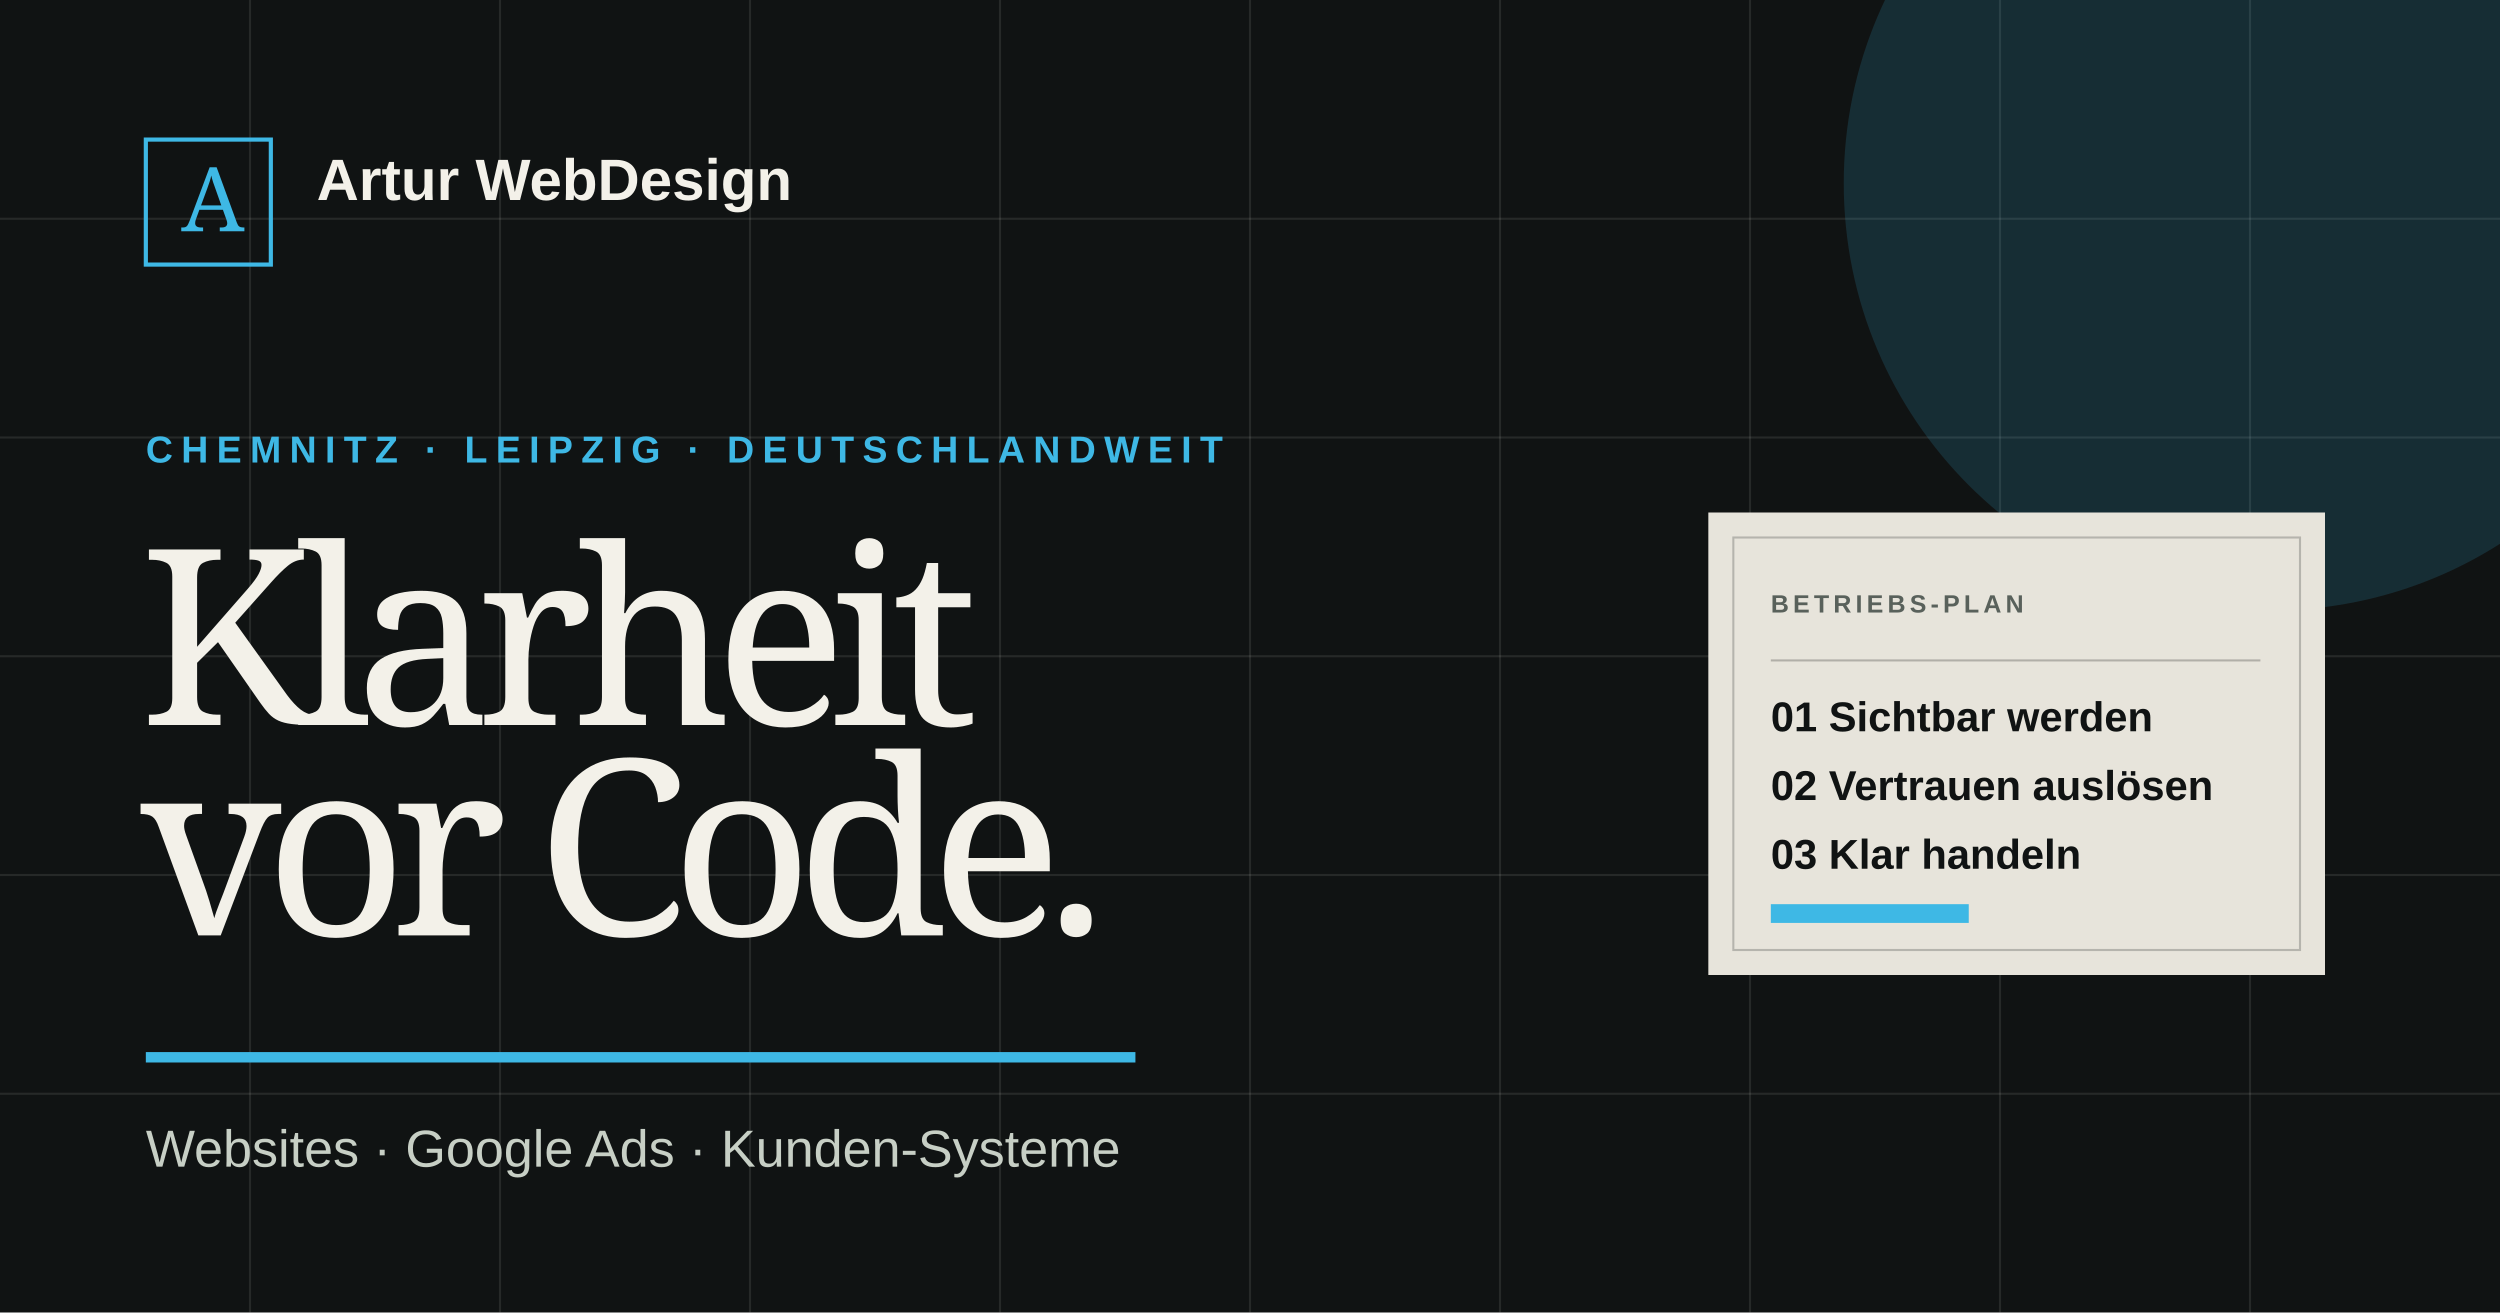
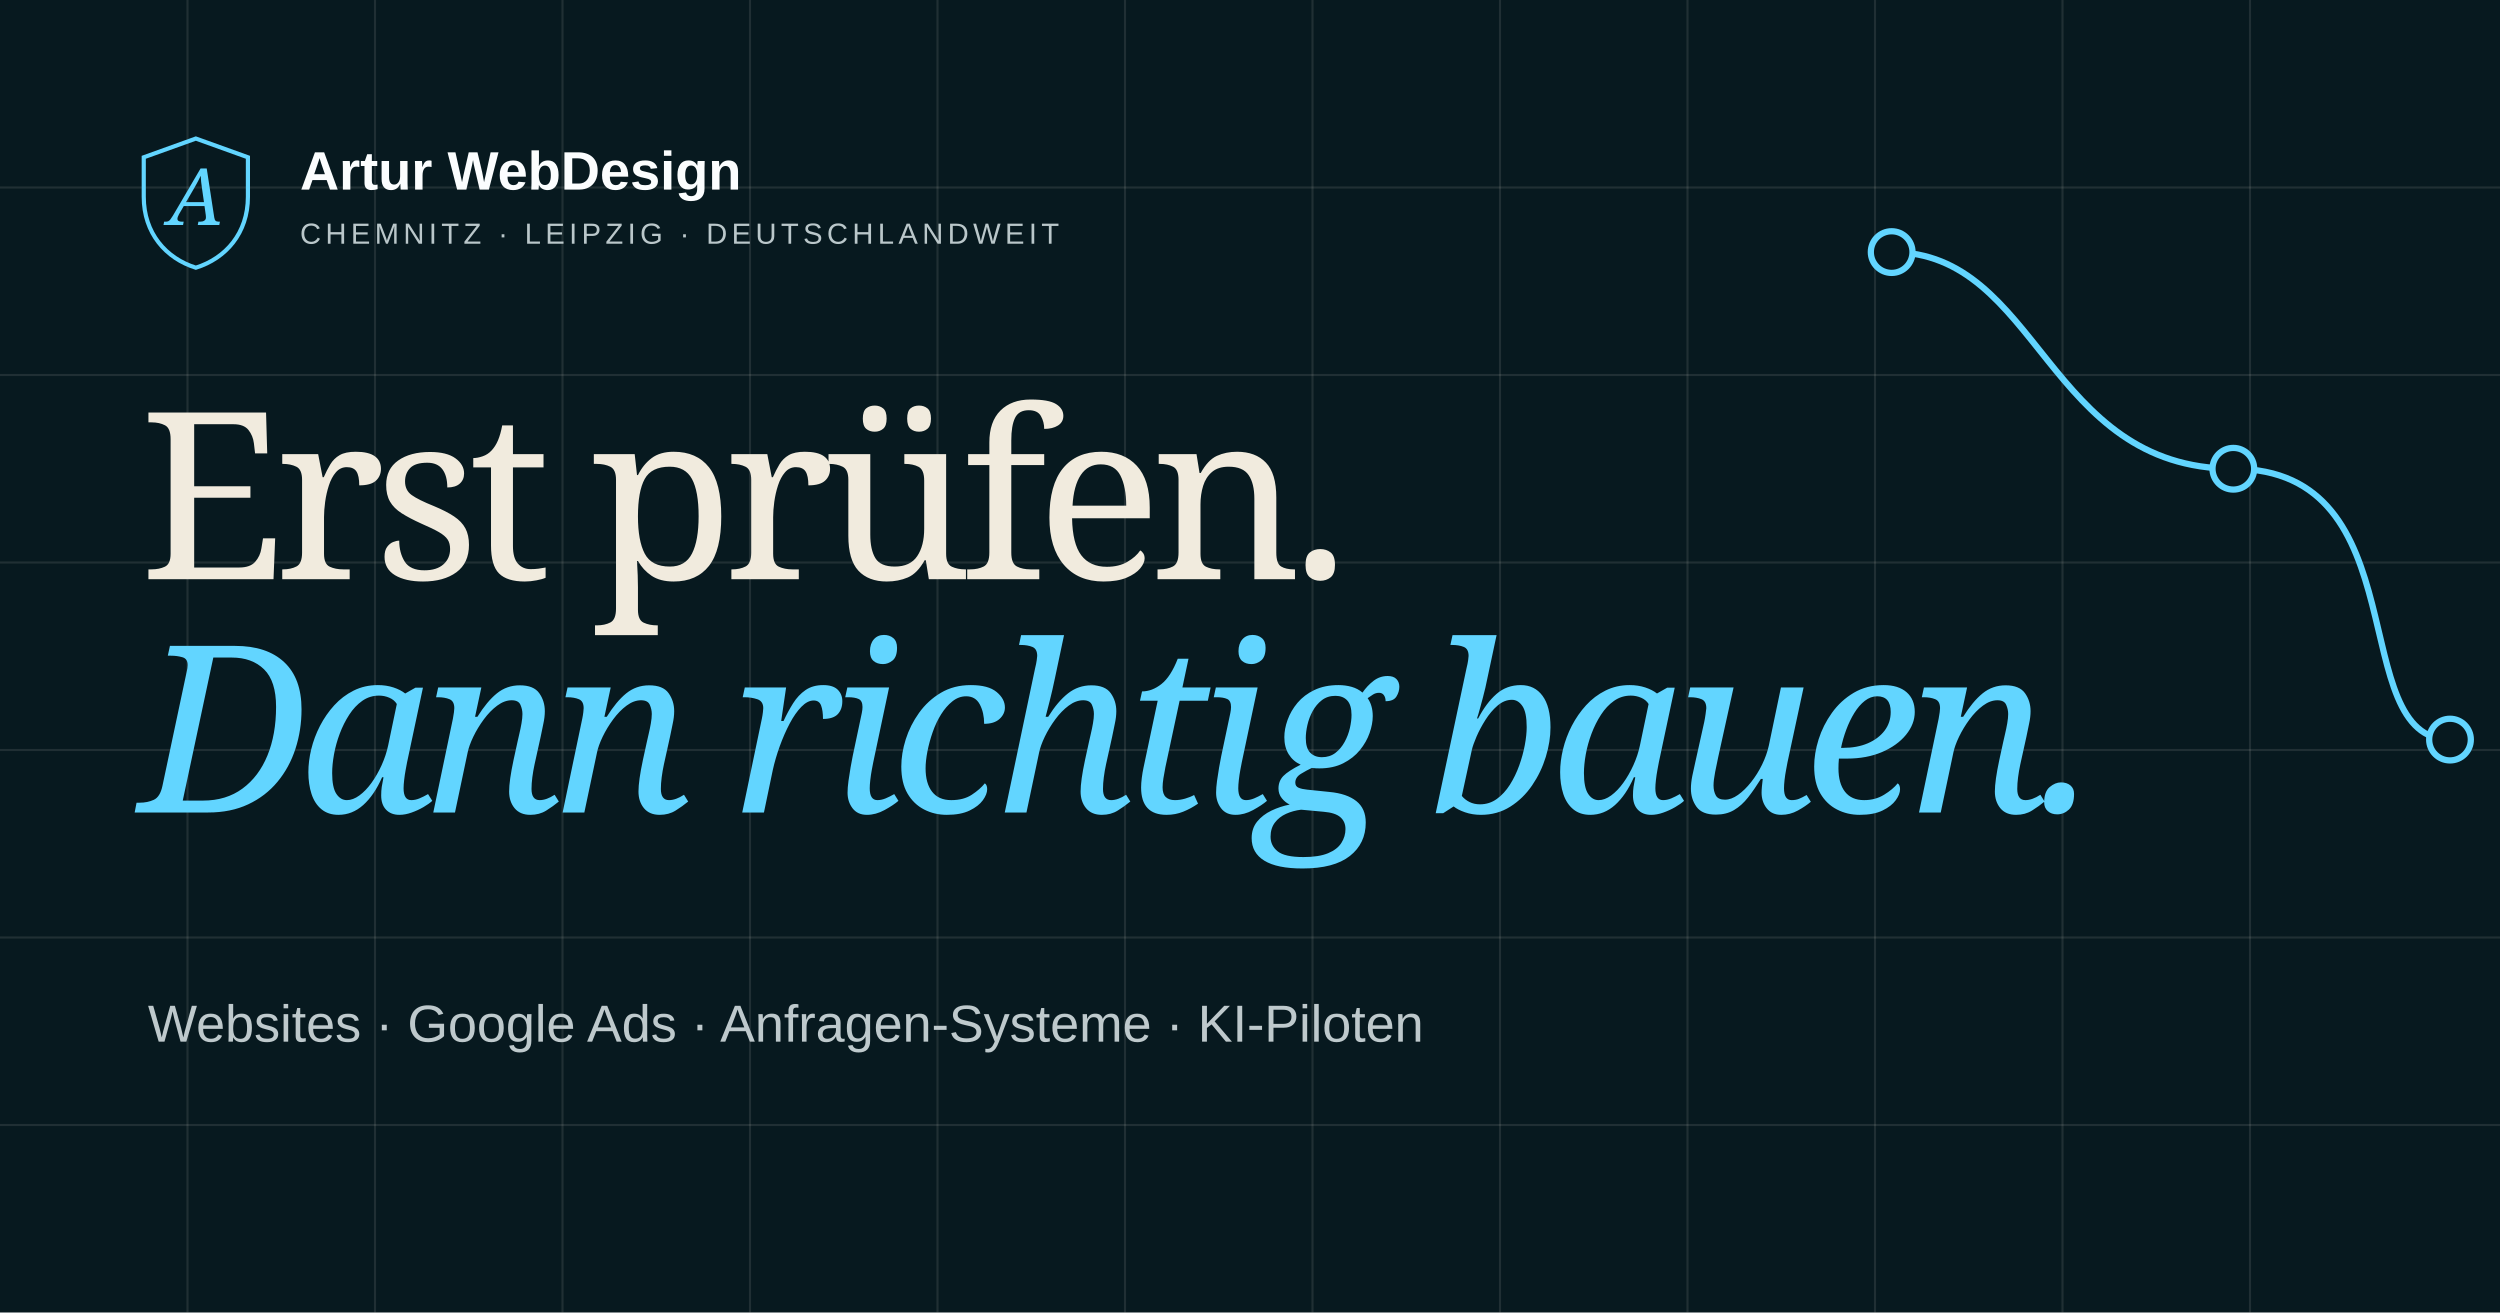
<svg xmlns="http://www.w3.org/2000/svg" width="1200" height="630" viewBox="0 0 1200 630" role="img" aria-labelledby="title desc">
-   <rect width="1200" height="630" fill="#101313" />
-   <g stroke="#f3f1e9" stroke-opacity=".1">
-     <path d="M0 105H1200M0 210H1200M0 315H1200M0 420H1200M0 525H1200" />
-     <path d="M120 0V630M240 0V630M360 0V630M480 0V630M600 0V630M720 0V630M840 0V630M960 0V630M1080 0V630" />
+   <style>
+     @font-face{font-family:"OG Space";src:url("assets/fonts/space-grotesk-700.woff2") format("woff2");font-weight:700}
+     @font-face{font-family:"OG Space";src:url("assets/fonts/space-grotesk-500.woff2") format("woff2");font-weight:500}
+     @font-face{font-family:"OG News";src:url("assets/fonts/newsreader-latin-normal.woff2") format("woff2");font-weight:400}
+     @font-face{font-family:"OG News";src:url("assets/fonts/newsreader-latin-italic-500.woff2") format("woff2");font-style:italic;font-weight:500}
+     .sans{font-family:"OG Space",Arial,sans-serif}
+     .serif{font-family:"OG News",Georgia,serif}
+   </style>
+   <rect width="1200" height="630" fill="#07191f" />
+   <g stroke="#f1ebde" stroke-opacity=".11" stroke-width="1">
+     <path d="M0 90H1200M0 180H1200M0 270H1200M0 360H1200M0 450H1200M0 540H1200" />
+     <path d="M90 0V630M180 0V630M270 0V630M360 0V630M450 0V630M540 0V630M630 0V630M720 0V630M810 0V630M900 0V630M990 0V630M1080 0V630" />
  </g>
-   <circle cx="1090" cy="88" r="205" fill="#3eb8e5" fill-opacity=".16" />
-   <rect x="70" y="67" width="60" height="60" fill="none" stroke="#3eb8e5" stroke-width="2" />
-   <text x="87" y="111" fill="#3eb8e5" font-family="Georgia,serif" font-size="43">A</text>
-   <text x="152" y="96" fill="#f3f1e9" font-family="Arial,sans-serif" font-size="28" font-weight="700">Artur WebDesign</text>
-   <text x="70" y="222" fill="#3eb8e5" font-family="Arial,sans-serif" font-size="18" font-weight="700" letter-spacing="4">CHEMNITZ · LEIPZIG · DEUTSCHLANDWEIT</text>
-   <text x="67" y="348" fill="#f3f1e9" font-family="Georgia,serif" font-size="118" letter-spacing="-8">Klarheit</text>
-   <text x="67" y="449" fill="#f3f1e9" font-family="Georgia,serif" font-size="118" letter-spacing="-8">vor Code.</text>
-   <rect x="70" y="505" width="475" height="5" fill="#3eb8e5" />
-   <text x="70" y="560" fill="#c7cfc5" font-family="Arial,sans-serif" font-size="25">Websites · Google Ads · Kunden-Systeme</text>
-   <g transform="translate(820 246)">
-     <rect width="296" height="222" fill="#e7e4db" />
-     <rect x="12" y="12" width="272" height="198" fill="none" stroke="#101313" stroke-opacity=".23" />
-     <text x="30" y="48" fill="#59615b" font-family="Arial,sans-serif" font-size="12" font-weight="700" letter-spacing="2">BETRIEBS-PLAN</text>
-     <line x1="30" y1="71" x2="265" y2="71" stroke="#101313" stroke-opacity=".25" />
-     <text x="30" y="105" fill="#101313" font-family="Arial,sans-serif" font-size="20" font-weight="700">01  Sichtbar werden</text>
-     <text x="30" y="138" fill="#101313" font-family="Arial,sans-serif" font-size="20" font-weight="700">02  Vertrauen auslösen</text>
-     <text x="30" y="171" fill="#101313" font-family="Arial,sans-serif" font-size="20" font-weight="700">03  Klar handeln</text>
-     <rect x="30" y="188" width="95" height="9" fill="#3eb8e5" />
+   <g transform="translate(66 64)">
+     <path d="M28 2.5 53 11.5v19c0 17.4-10.6 29.5-25 34C13.6 60 3 47.9 3 30.5v-19Z" fill="none" stroke="#62d5ff" stroke-width="2" />
+     <text class="serif" x="28" y="44" fill="#62d5ff" font-size="38" font-style="italic" text-anchor="middle">A</text>
+   </g>
+   <text class="sans" x="144" y="91" fill="#fbfdfe" font-size="26" font-weight="700">Artur WebDesign</text>
+   <text class="sans" x="144" y="117" fill="#bac7ca" font-size="14" font-weight="500" letter-spacing="2.1">CHEMNITZ · LEIPZIG · DEUTSCHLANDWEIT</text>
+   <text class="serif" x="67" y="278" fill="#f1ebde" font-size="112" font-weight="400" letter-spacing="-5">Erst prüfen.</text>
+   <text class="serif" x="67" y="390" fill="#62d5ff" font-size="112" font-style="italic" font-weight="500" letter-spacing="-5">Dann richtig bauen.</text>
+   <text class="sans" x="71" y="500" fill="#bec9cc" font-size="25" font-weight="500">Websites · Google Ads · Anfragen-Systeme · KI-Piloten</text>
+   <g fill="none" stroke="#62d5ff" stroke-width="3">
+     <path d="M908 121c71 0 74 104 164 104s53 130 104 130" />
+     <circle cx="908" cy="121" r="10" fill="#07191f" />
+     <circle cx="1072" cy="225" r="10" fill="#07191f" />
+     <circle cx="1176" cy="355" r="10" fill="#07191f" />
  </g>
</svg>
